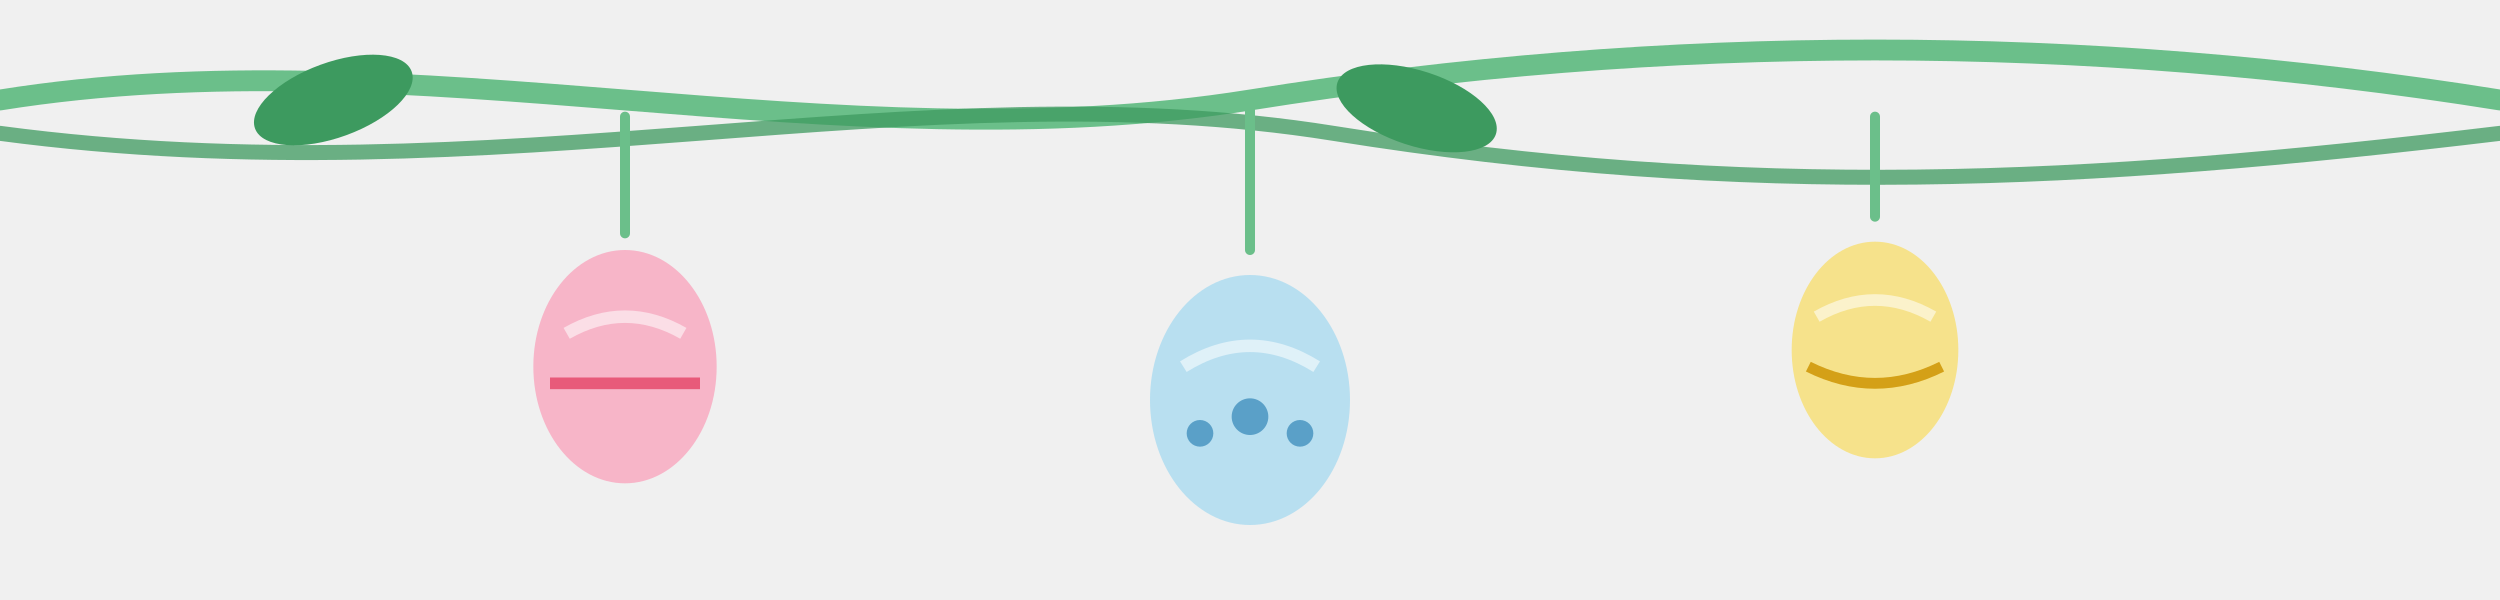
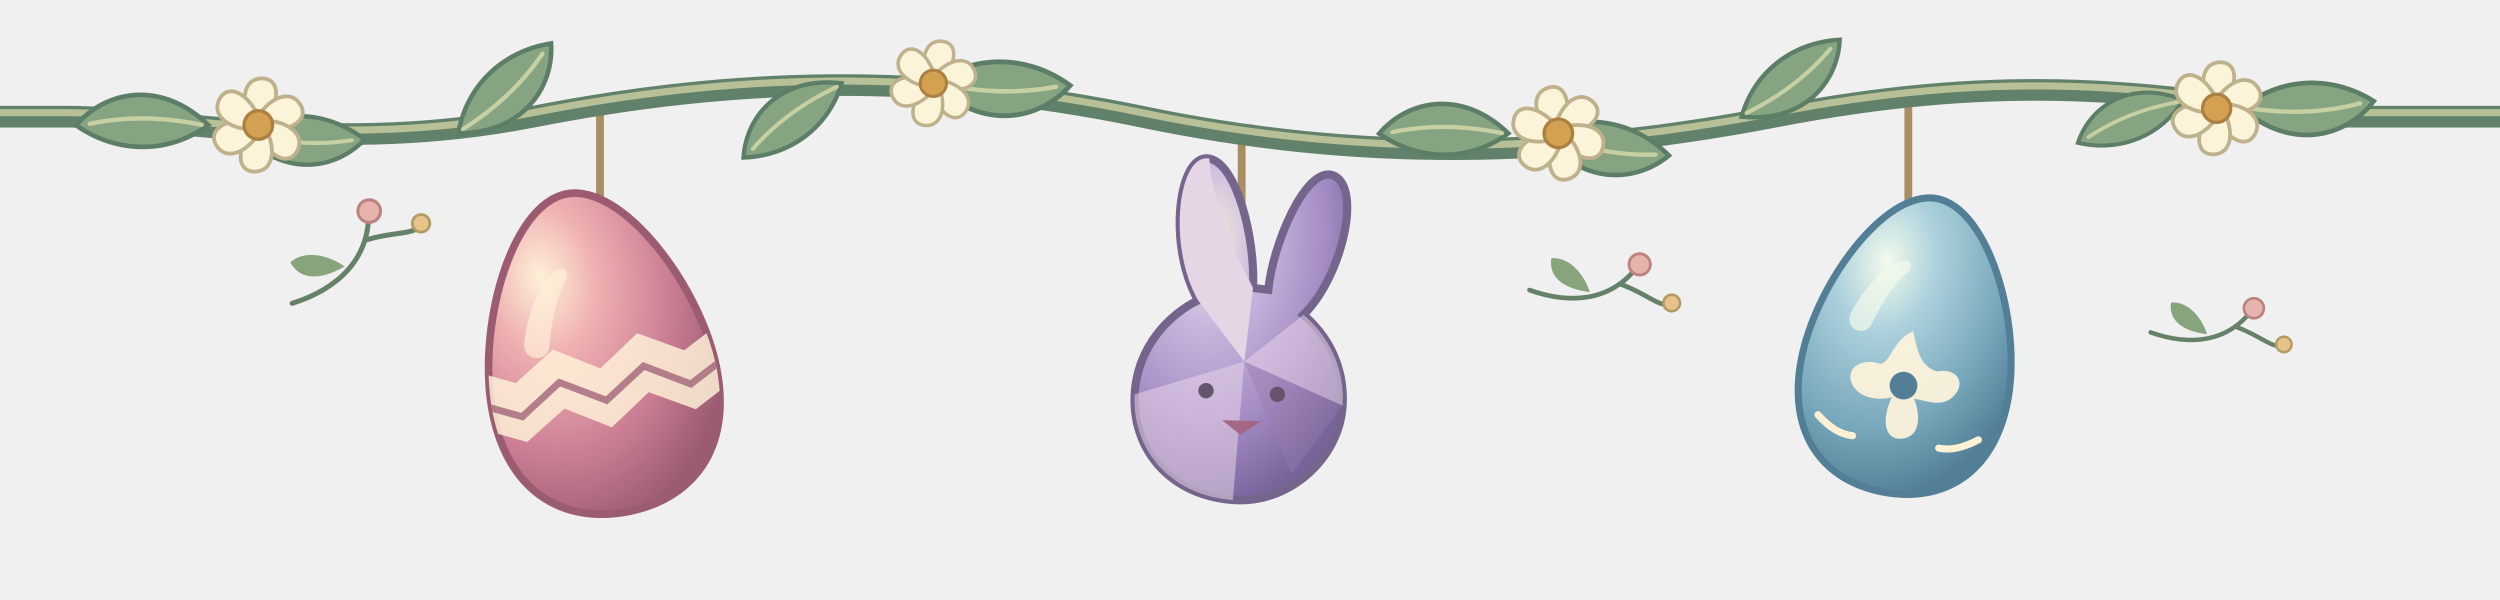
<svg xmlns="http://www.w3.org/2000/svg" viewBox="0 0 300 72" fill="none" aria-hidden="true">
-   <path d="M0 12 C 50 4, 100 20, 150 12 S 250 4, 300 12" stroke="#6bbf8a" stroke-width="2.5" stroke-linecap="round" />
-   <path d="M0 16 C 60 24, 110 8, 160 16 S 250 22, 300 16" stroke="#3d9a5f" stroke-width="1.8" stroke-linecap="round" opacity="0.75" />
-   <g fill="#3d9a5f">
-     <ellipse cx="40" cy="12" rx="10" ry="4.5" transform="rotate(-20 40 12)" />
-     <ellipse cx="170" cy="13" rx="10" ry="4.5" transform="rotate(18 170 13)" />
-   </g>
-   <g stroke="#6bbf8a" stroke-width="1.2" stroke-linecap="round">
-     <line x1="75" y1="14" x2="75" y2="28" />
-     <line x1="150" y1="13" x2="150" y2="30" />
-     <line x1="225" y1="14" x2="225" y2="26" />
-   </g>
-   <ellipse cx="75" cy="44" rx="11" ry="14" fill="#f7b5c8" />
-   <path d="M68 40 Q75 36 82 40" stroke="#fff" stroke-width="1.5" fill="none" opacity="0.55" />
-   <path d="M66 46 H84" stroke="#e85a7a" stroke-width="1.4" />
-   <ellipse cx="150" cy="48" rx="12" ry="15" fill="#b8dff0" />
-   <path d="M142 44 Q150 39 158 44" stroke="#fff" stroke-width="1.5" fill="none" opacity="0.55" />
-   <circle cx="150" cy="50" r="2.2" fill="#5aa0c8" />
-   <circle cx="144" cy="52" r="1.6" fill="#5aa0c8" />
-   <circle cx="156" cy="52" r="1.6" fill="#5aa0c8" />
-   <ellipse cx="225" cy="42" rx="10" ry="13" fill="#f6e28b" />
-   <path d="M218 38 Q225 34 232 38" stroke="#fff" stroke-width="1.4" fill="none" opacity="0.55" />
-   <path d="M217 44 Q225 48 233 44" stroke="#d4a017" stroke-width="1.3" fill="none" />
+   <defs>
+     <clipPath id="e-garland-egg">
+       <path d="M0-20.5c6.7 0 13.3 13.6 13.3 23.3C13.3 12.4 7.6 17.2 0 17.2S-13.3 12.4-13.3 2.8C-13.3-6.9-6.7-20.5 0-20.5Z" />
+     </clipPath>
+     <linearGradient id="e-garland-brass">
+       <stop stop-color="#8c7852" />
+       <stop offset=".48" stop-color="#e4ca8c" />
+       <stop offset="1" stop-color="#a98b58" />
+     </linearGradient>
+     <radialGradient id="e-garland-rose" cx=".32" cy=".24" r=".81">
+       <stop offset="0" stop-color="#fff1d9" />
+       <stop offset=".29" stop-color="#efb1b2" />
+       <stop offset=".68" stop-color="#cc7f94" />
+       <stop offset="1" stop-color="#9b5c71" />
+     </radialGradient>
+     <radialGradient id="e-garland-sky" cx=".32" cy=".24" r=".81">
+       <stop offset="0" stop-color="#f3fbec" />
+       <stop offset=".29" stop-color="#acd1dc" />
+       <stop offset=".68" stop-color="#79a9bc" />
+       <stop offset="1" stop-color="#527f96" />
+     </radialGradient>
+     <radialGradient id="e-garland-gold" cx=".32" cy=".24" r=".81">
+       <stop offset="0" stop-color="#fff7d0" />
+       <stop offset=".29" stop-color="#f5d581" />
+       <stop offset=".68" stop-color="#dda654" />
+       <stop offset="1" stop-color="#a87c3d" />
+     </radialGradient>
+     <radialGradient id="e-garland-lilac" cx=".32" cy=".24" r=".81">
+       <stop offset="0" stop-color="#f8f0db" />
+       <stop offset=".29" stop-color="#cbb9df" />
+       <stop offset=".68" stop-color="#a58dc5" />
+       <stop offset="1" stop-color="#78639a" />
+     </radialGradient>
+     <radialGradient id="e-garland-mint" cx=".32" cy=".24" r=".81">
+       <stop offset="0" stop-color="#f5f7d6" />
+       <stop offset=".29" stop-color="#c4d6a2" />
+       <stop offset=".68" stop-color="#91b887" />
+       <stop offset="1" stop-color="#627e5c" />
+     </radialGradient>
+   </defs>
+   <path d="M72 12.7L72 25.46" stroke="#a98e63" stroke-width=".94" />
+   <g transform="translate(72 44) rotate(-11) scale(1.03)">
+     <path d="M0-20.5c6.7 0 13.3 13.6 13.3 23.3C13.3 12.4 7.6 17.2 0 17.2S-13.3 12.4-13.3 2.8C-13.3-6.9-6.7-20.5 0-20.5Z" fill="url(#e-garland-rose)" stroke="#9b5c71" stroke-width=".89" />
+     <g clip-path="url(#e-garland-egg)">
+       <path d="M-14-2L-10 0l5-3L0 .2 5-3 10 0l4-2v7l-4 2-5-3-5 3.2-5-3.2-5 3-4-2Z" fill="#fff2d9" opacity=".83" />
+       <path d="M-14 2  -10 4l5-3.1L0 4l5-3.1L10 4l4-2" stroke="#9b5c71" stroke-width=".81" opacity=".74" />
+     </g>
+     <path d="M-8.15-4.4c1.12-3.41 3.03-6.34 5.15-7.47 1.18-.62 1.73.32 1 1.2-1.42 1.7-2.51 4.33-3.33 7.24-.53 1.87-3.44 1.14-2.82-.97Z" fill="#fff1d9" opacity=".68" />
+   </g>
+   <path d="M149 16L149 24.36" stroke="#a98e63" stroke-width=".94" />
+   <g transform="translate(149 42) rotate(3) scale(0.98)">
+     <path d="M-12.8 6.1c0-5.8 3.7-9.99 7.15-11.9C-9.8-12.3-9-23.75-5.18-23.2c3.4.47 6.17 9.57 6.17 15.54l1.88.12c.24-5.43 3.63-15.03 7-14.46 4 .89 1.95 12.5-2.55 17.3 3 2.25 5.42 6 5.38 10.87-.06 6.45-5.87 12.4-12.82 12.23-7.82-.18-12.68-5.62-12.68-12.3Z" fill="url(#e-garland-lilac)" stroke="#75658c" stroke-width="1" />
+     <path d="M-5.65-5.8C-9.8-12.3-9-23.75-5.18-23.2-4.55-17.6-1.62-12.2.99-7.66L.4 1.4Z" fill="#e6d5e5" />
+     <path d="M.4 1.4l6.92-6.1c3 2.25 5.42 6 5.38 10.87L.4 1.4Zm0 0-.52 17.0c-7.82-.18-12.68-5.62-12.68-12.3Z" fill="#e7d5e7" opacity=".54" />
+     <path d="M.4 1.4l12.3 4.77-5.85 8.7L.4 1.4Z" fill="#977eaa" opacity=".40" />
+     <circle cx="-4.1" cy="5.2" r=".94" fill="#66536c" />
+     <circle cx="4.65" cy="5.2" r=".94" fill="#66536c" />
+     <path d="m-1.95 8.7 4.8-.12L.4 10.4Z" fill="#a46886" />
+   </g>
+   <path d="M229 12L229 25.9" stroke="#a98e63" stroke-width=".94" />
+   <g transform="translate(229 43) rotate(10) scale(0.95)">
+     <path d="M0-20.5c6.7 0 13.3 13.6 13.3 23.3C13.3 12.4 7.6 17.2 0 17.2S-13.3 12.4-13.3 2.8C-13.3-6.9-6.7-20.5 0-20.5Z" fill="url(#e-garland-sky)" stroke="#527f96" stroke-width=".89" />
+     <g clip-path="url(#e-garland-egg)">
+       <path d="M0-3.5C1-1 1.7.7 3.8 1c2.6-.9 3.8.8 2.8 2.5-1.2 2-3.3 1.35-5 1.4 1 1.6 1.7 4.2-.25 5.1C-1 11-2.1 8.6-1.2 5.2c-2.2 1-4.88.58-5.55-1.4-.52-1.7 1.43-2.85 3.4-2.5 1.3-.4.9-3.06 3.35-4.8Z" fill="#fff4dc" opacity=".92" />
+       <circle cx="0" cy="3.5" r="1.75" fill="#527f96" />
+       <path d="M-10 9q2.5 2 4.75 1.85m11-.35q2.2.1 4.75-1.9" stroke="#fff1d3" stroke-width=".9" stroke-linecap="round" />
+     </g>
+     <path d="M-8.15-4.4c1.12-3.41 3.03-6.34 5.15-7.47 1.18-.62 1.73.32 1 1.2-1.42 1.7-2.51 4.33-3.33 7.24-.53 1.87-3.44 1.14-2.82-.97Z" fill="#f3fbec" opacity=".68" />
+   </g>
+   <path d="M0 14H8C21 14 40 18.7 64 14S111 8.6 137 14 187 19 213 14 256 10.5 277 14C282 14 289 14 292 14H300" stroke="#62816a" stroke-width="2.6" />
+   <path d="M0 14H8C21 14 40 18.7 64 14S111 8.6 137 14 187 19 213 14 256 10.5 277 14C282 14 289 14 292 14H300" stroke="#b7c097" stroke-width=".85" transform="translate(0 -.48)" />
+   <g transform="translate(25 15) rotate(194) scale(0.86)">
+     <path d="M0 0C4.2-5.1 11.1-7.1 17.9-4.5 15.1 1.15 8 4.6 0 0Z" fill="#87a482" stroke="#5c7d66" stroke-width=".65" />
+     <path d="M.9-.2c5.4-.22 10.4-1.33 15.2-3.64" stroke="#c6d0a2" stroke-width=".61" stroke-linecap="round" />
+   </g>
+   <g transform="translate(29 16) rotate(17) scale(0.8)">
+     <path d="M0 0C4.2-5.1 11.1-7.1 17.9-4.5 15.1 1.15 8 4.6 0 0Z" fill="#87a482" stroke="#5c7d66" stroke-width=".65" />
+     <path d="M.9-.2c5.4-.22 10.4-1.33 15.2-3.64" stroke="#c6d0a2" stroke-width=".61" stroke-linecap="round" />
+   </g>
+   <g transform="translate(55 16) rotate(-30) scale(0.84)">
+     <path d="M0 0C4.2-5.1 11.1-7.1 17.9-4.5 15.1 1.15 8 4.6 0 0Z" fill="#87a482" stroke="#5c7d66" stroke-width=".65" />
+     <path d="M.9-.2c5.4-.22 10.4-1.33 15.2-3.64" stroke="#c6d0a2" stroke-width=".61" stroke-linecap="round" />
+   </g>
+   <g transform="translate(101 10) rotate(157) scale(0.8)">
+     <path d="M0 0C4.2-5.1 11.1-7.1 17.9-4.5 15.1 1.15 8 4.6 0 0Z" fill="#87a482" stroke="#5c7d66" stroke-width=".65" />
+     <path d="M.9-.2c5.4-.22 10.4-1.33 15.2-3.64" stroke="#c6d0a2" stroke-width=".61" stroke-linecap="round" />
+   </g>
+   <g transform="translate(112 10) rotate(15) scale(0.89)">
+     <path d="M0 0C4.2-5.1 11.1-7.1 17.9-4.5 15.1 1.15 8 4.6 0 0Z" fill="#87a482" stroke="#5c7d66" stroke-width=".65" />
+     <path d="M.9-.2c5.4-.22 10.4-1.33 15.2-3.64" stroke="#c6d0a2" stroke-width=".61" stroke-linecap="round" />
+   </g>
+   <g transform="translate(181 16) rotate(194) scale(0.84)">
+     <path d="M0 0C4.2-5.1 11.1-7.1 17.9-4.5 15.1 1.15 8 4.6 0 0Z" fill="#87a482" stroke="#5c7d66" stroke-width=".65" />
+     <path d="M.9-.2c5.4-.22 10.4-1.33 15.2-3.64" stroke="#c6d0a2" stroke-width=".61" stroke-linecap="round" />
+   </g>
+   <g transform="translate(185 16) rotate(24) scale(0.84)">
+     <path d="M0 0C4.2-5.1 11.1-7.1 17.9-4.5 15.1 1.15 8 4.6 0 0Z" fill="#87a482" stroke="#5c7d66" stroke-width=".65" />
+     <path d="M.9-.2c5.4-.22 10.4-1.33 15.2-3.64" stroke="#c6d0a2" stroke-width=".61" stroke-linecap="round" />
+   </g>
+   <g transform="translate(209 14) rotate(-24) scale(0.81)">
+     <path d="M0 0C4.2-5.1 11.1-7.1 17.9-4.5 15.1 1.15 8 4.6 0 0Z" fill="#87a482" stroke="#5c7d66" stroke-width=".65" />
+     <path d="M.9-.2c5.4-.22 10.4-1.33 15.2-3.64" stroke="#c6d0a2" stroke-width=".61" stroke-linecap="round" />
+   </g>
+   <g transform="translate(262 12) rotate(172) scale(0.74)">
+     <path d="M0 0C4.2-5.1 11.1-7.1 17.9-4.5 15.1 1.15 8 4.6 0 0Z" fill="#87a482" stroke="#5c7d66" stroke-width=".65" />
+     <path d="M.9-.2c5.4-.22 10.4-1.33 15.2-3.64" stroke="#c6d0a2" stroke-width=".61" stroke-linecap="round" />
+   </g>
+   <g transform="translate(269 13) rotate(11) scale(0.86)">
+     <path d="M0 0C4.2-5.1 11.1-7.1 17.9-4.5 15.1 1.15 8 4.6 0 0Z" fill="#87a482" stroke="#5c7d66" stroke-width=".65" />
+     <path d="M.9-.2c5.4-.22 10.4-1.33 15.2-3.64" stroke="#c6d0a2" stroke-width=".61" stroke-linecap="round" />
+   </g>
+   <g transform="translate(31 15) rotate(10) scale(0.88)">
+     <g transform="rotate(0)">
+       <path d="M0 .9c-3.0-2.85-3.4-6.55-.8-7.2 2.74-.7 3.55 3.05.8 7.2Z" fill="#fcf4d9" stroke="#bfb18c" stroke-width=".52" />
+     </g>
+     <g transform="rotate(60)">
+       <path d="M0 .9c-3.0-2.85-3.4-6.55-.8-7.2 2.74-.7 3.55 3.05.8 7.2Z" fill="#fcf4d9" stroke="#bfb18c" stroke-width=".52" />
+     </g>
+     <g transform="rotate(120)">
+       <path d="M0 .9c-3.0-2.85-3.4-6.55-.8-7.2 2.74-.7 3.55 3.05.8 7.2Z" fill="#fcf4d9" stroke="#bfb18c" stroke-width=".52" />
+     </g>
+     <g transform="rotate(180)">
+       <path d="M0 .9c-3.0-2.85-3.4-6.55-.8-7.2 2.74-.7 3.55 3.05.8 7.2Z" fill="#fcf4d9" stroke="#bfb18c" stroke-width=".52" />
+     </g>
+     <g transform="rotate(240)">
+       <path d="M0 .9c-3.0-2.85-3.4-6.55-.8-7.2 2.74-.7 3.55 3.05.8 7.2Z" fill="#fcf4d9" stroke="#bfb18c" stroke-width=".52" />
+     </g>
+     <g transform="rotate(300)">
+       <path d="M0 .9c-3.0-2.85-3.4-6.55-.8-7.2 2.74-.7 3.55 3.05.8 7.2Z" fill="#fcf4d9" stroke="#bfb18c" stroke-width=".52" />
+     </g>
+     <circle r="1.95" fill="#d3a151" stroke="#ac8040" stroke-width=".45" />
+   </g>
+   <g transform="translate(112 10) rotate(18) scale(0.81)">
+     <g transform="rotate(0)">
+       <path d="M0 .9c-3.0-2.85-3.4-6.55-.8-7.2 2.74-.7 3.55 3.05.8 7.2Z" fill="#fcf4d9" stroke="#bfb18c" stroke-width=".52" />
+     </g>
+     <g transform="rotate(60)">
+       <path d="M0 .9c-3.0-2.85-3.4-6.55-.8-7.2 2.74-.7 3.55 3.05.8 7.2Z" fill="#fcf4d9" stroke="#bfb18c" stroke-width=".52" />
+     </g>
+     <g transform="rotate(120)">
+       <path d="M0 .9c-3.0-2.85-3.4-6.55-.8-7.2 2.74-.7 3.55 3.05.8 7.2Z" fill="#fcf4d9" stroke="#bfb18c" stroke-width=".52" />
+     </g>
+     <g transform="rotate(180)">
+       <path d="M0 .9c-3.0-2.85-3.4-6.55-.8-7.2 2.74-.7 3.55 3.05.8 7.2Z" fill="#fcf4d9" stroke="#bfb18c" stroke-width=".52" />
+     </g>
+     <g transform="rotate(240)">
+       <path d="M0 .9c-3.0-2.85-3.4-6.55-.8-7.2 2.74-.7 3.55 3.05.8 7.2Z" fill="#fcf4d9" stroke="#bfb18c" stroke-width=".52" />
+     </g>
+     <g transform="rotate(300)">
+       <path d="M0 .9c-3.0-2.85-3.4-6.55-.8-7.2 2.74-.7 3.55 3.05.8 7.2Z" fill="#fcf4d9" stroke="#bfb18c" stroke-width=".52" />
+     </g>
+     <circle r="1.95" fill="#d3a151" stroke="#ac8040" stroke-width=".45" />
+   </g>
+   <g transform="translate(187 16) rotate(-7) scale(0.88)">
+     <g transform="rotate(0)">
+       <path d="M0 .9c-3.0-2.85-3.4-6.55-.8-7.2 2.74-.7 3.55 3.05.8 7.2Z" fill="#fcf4d9" stroke="#bfb18c" stroke-width=".52" />
+     </g>
+     <g transform="rotate(60)">
+       <path d="M0 .9c-3.0-2.85-3.4-6.55-.8-7.2 2.74-.7 3.55 3.05.8 7.2Z" fill="#fcf4d9" stroke="#bfb18c" stroke-width=".52" />
+     </g>
+     <g transform="rotate(120)">
+       <path d="M0 .9c-3.0-2.85-3.4-6.55-.8-7.2 2.74-.7 3.55 3.05.8 7.2Z" fill="#fcf4d9" stroke="#bfb18c" stroke-width=".52" />
+     </g>
+     <g transform="rotate(180)">
+       <path d="M0 .9c-3.0-2.85-3.4-6.55-.8-7.2 2.74-.7 3.55 3.05.8 7.2Z" fill="#fcf4d9" stroke="#bfb18c" stroke-width=".52" />
+     </g>
+     <g transform="rotate(240)">
+       <path d="M0 .9c-3.0-2.85-3.4-6.55-.8-7.2 2.74-.7 3.55 3.05.8 7.2Z" fill="#fcf4d9" stroke="#bfb18c" stroke-width=".52" />
+     </g>
+     <g transform="rotate(300)">
+       <path d="M0 .9c-3.0-2.85-3.4-6.55-.8-7.2 2.74-.7 3.55 3.05.8 7.2Z" fill="#fcf4d9" stroke="#bfb18c" stroke-width=".52" />
+     </g>
+     <circle r="1.95" fill="#d3a151" stroke="#ac8040" stroke-width=".45" />
+   </g>
+   <g transform="translate(266 13) rotate(10) scale(0.87)">
+     <g transform="rotate(0)">
+       <path d="M0 .9c-3.0-2.85-3.4-6.55-.8-7.2 2.74-.7 3.55 3.05.8 7.2Z" fill="#fcf4d9" stroke="#bfb18c" stroke-width=".52" />
+     </g>
+     <g transform="rotate(60)">
+       <path d="M0 .9c-3.0-2.85-3.4-6.55-.8-7.2 2.74-.7 3.55 3.05.8 7.2Z" fill="#fcf4d9" stroke="#bfb18c" stroke-width=".52" />
+     </g>
+     <g transform="rotate(120)">
+       <path d="M0 .9c-3.0-2.85-3.4-6.55-.8-7.2 2.74-.7 3.55 3.05.8 7.2Z" fill="#fcf4d9" stroke="#bfb18c" stroke-width=".52" />
+     </g>
+     <g transform="rotate(180)">
+       <path d="M0 .9c-3.0-2.85-3.4-6.55-.8-7.2 2.74-.7 3.55 3.05.8 7.2Z" fill="#fcf4d9" stroke="#bfb18c" stroke-width=".52" />
+     </g>
+     <g transform="rotate(240)">
+       <path d="M0 .9c-3.0-2.85-3.4-6.55-.8-7.2 2.74-.7 3.55 3.05.8 7.2Z" fill="#fcf4d9" stroke="#bfb18c" stroke-width=".52" />
+     </g>
+     <g transform="rotate(300)">
+       <path d="M0 .9c-3.0-2.85-3.4-6.55-.8-7.2 2.74-.7 3.55 3.05.8 7.2Z" fill="#fcf4d9" stroke="#bfb18c" stroke-width=".52" />
+     </g>
+     <circle r="1.95" fill="#d3a151" stroke="#ac8040" stroke-width=".45" />
+   </g>
+   <g transform="translate(43 32) rotate(-16) scale(0.68)">
+     <path d="M-13 3C-4.5 2.8 2.2-.8 4.35-8.55m-2 4.4C8.2-4.25 10.7-2.6 13-4.1" stroke="#658269" stroke-width=".89" stroke-linecap="round" />
+     <path d="M-2.3-.7c-5.25 1.3-8.35-.1-9.02-3.35C-8.5-5.4-4.9-3.82-2.3-.7Z" fill="#87a47c" />
+     <circle cx="4.55" cy="-8.9" r="2" fill="#e7b4ad" stroke="#bb837f" stroke-width=".54" />
+     <circle cx="12.75" cy="-4.3" r="1.55" fill="#e7c28a" stroke="#b39b64" stroke-width=".49" />
+   </g>
+   <g transform="translate(192 36) rotate(21) scale(0.64)">
+     <path d="M-13 3C-4.5 2.8 2.2-.8 4.35-8.55m-2 4.4C8.2-4.25 10.7-2.6 13-4.1" stroke="#658269" stroke-width=".89" stroke-linecap="round" />
+     <path d="M-2.3-.7c-5.25 1.3-8.35-.1-9.02-3.35C-8.5-5.4-4.9-3.82-2.3-.7Z" fill="#87a47c" />
+     <circle cx="4.55" cy="-8.9" r="2" fill="#e7b4ad" stroke="#bb837f" stroke-width=".54" />
+     <circle cx="12.75" cy="-4.3" r="1.55" fill="#e7c28a" stroke="#b39b64" stroke-width=".49" />
+   </g>
+   <g transform="translate(266 41) rotate(21) scale(0.6)">
+     <path d="M-13 3C-4.5 2.8 2.2-.8 4.35-8.55m-2 4.4C8.2-4.25 10.7-2.6 13-4.1" stroke="#658269" stroke-width=".89" stroke-linecap="round" />
+     <path d="M-2.3-.7c-5.25 1.3-8.35-.1-9.02-3.35C-8.5-5.4-4.9-3.82-2.3-.7Z" fill="#87a47c" />
+     <circle cx="4.55" cy="-8.9" r="2" fill="#e7b4ad" stroke="#bb837f" stroke-width=".54" />
+     <circle cx="12.75" cy="-4.3" r="1.55" fill="#e7c28a" stroke="#b39b64" stroke-width=".49" />
+   </g>
</svg>
